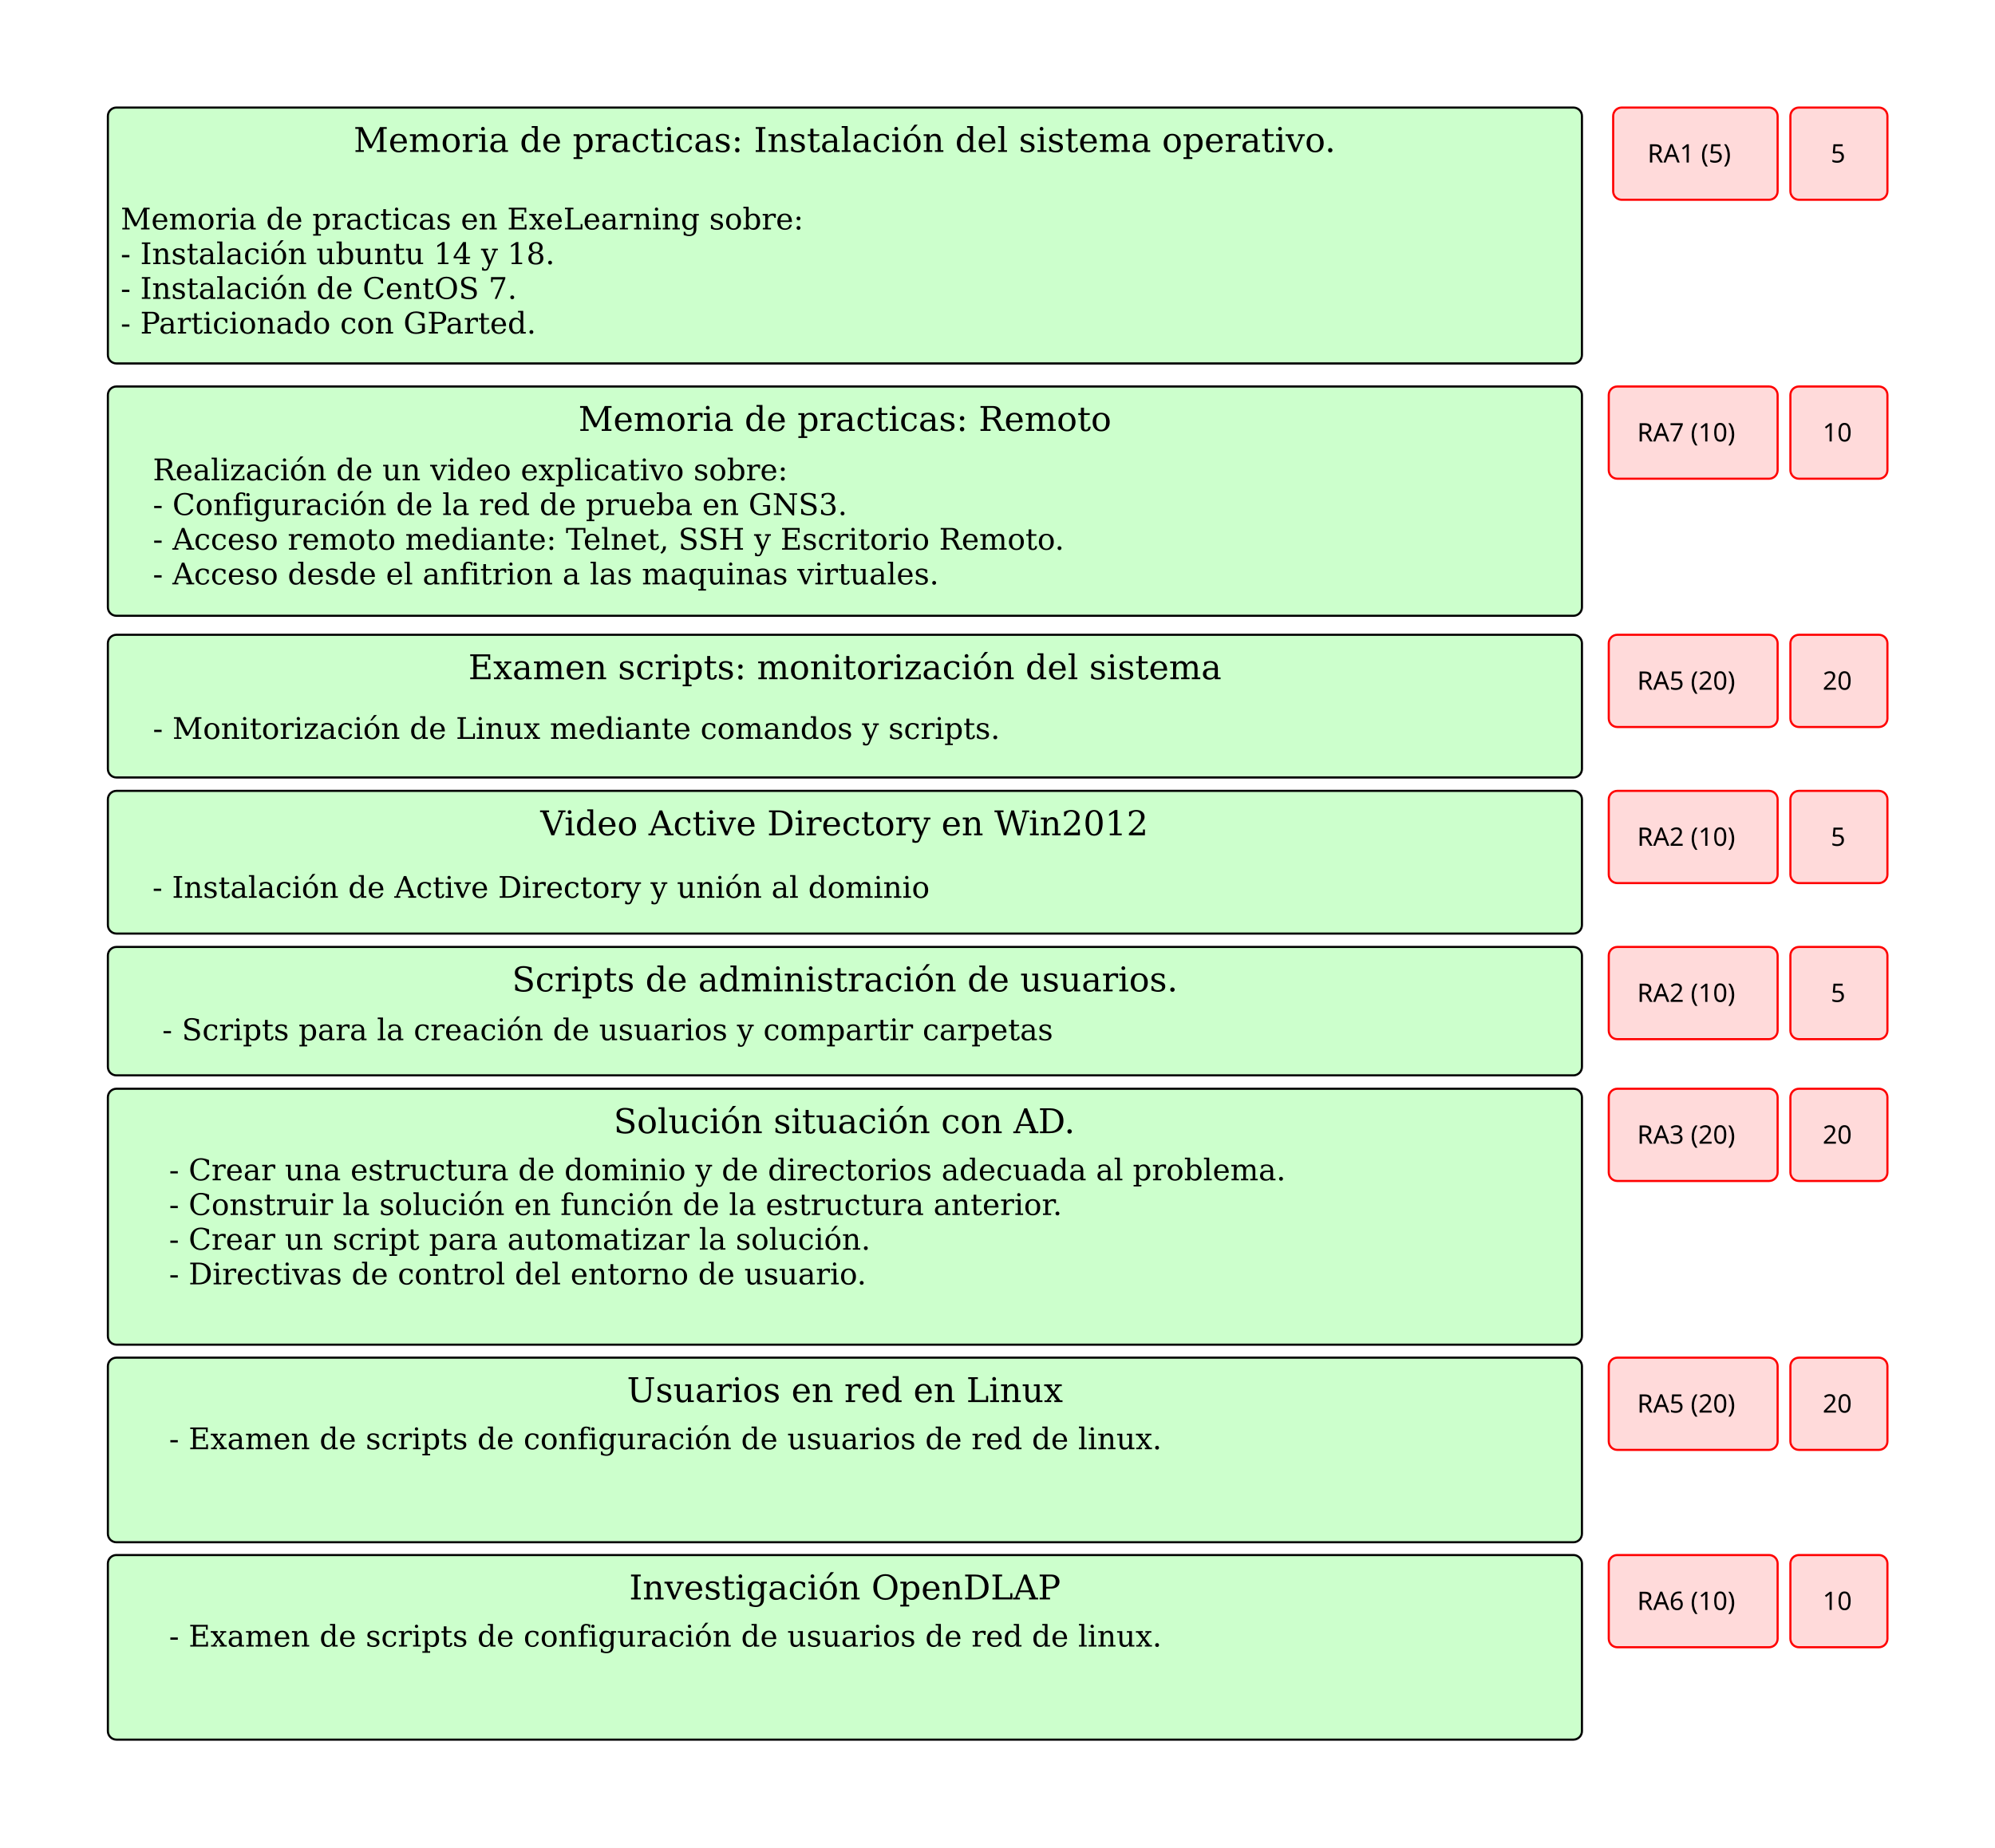
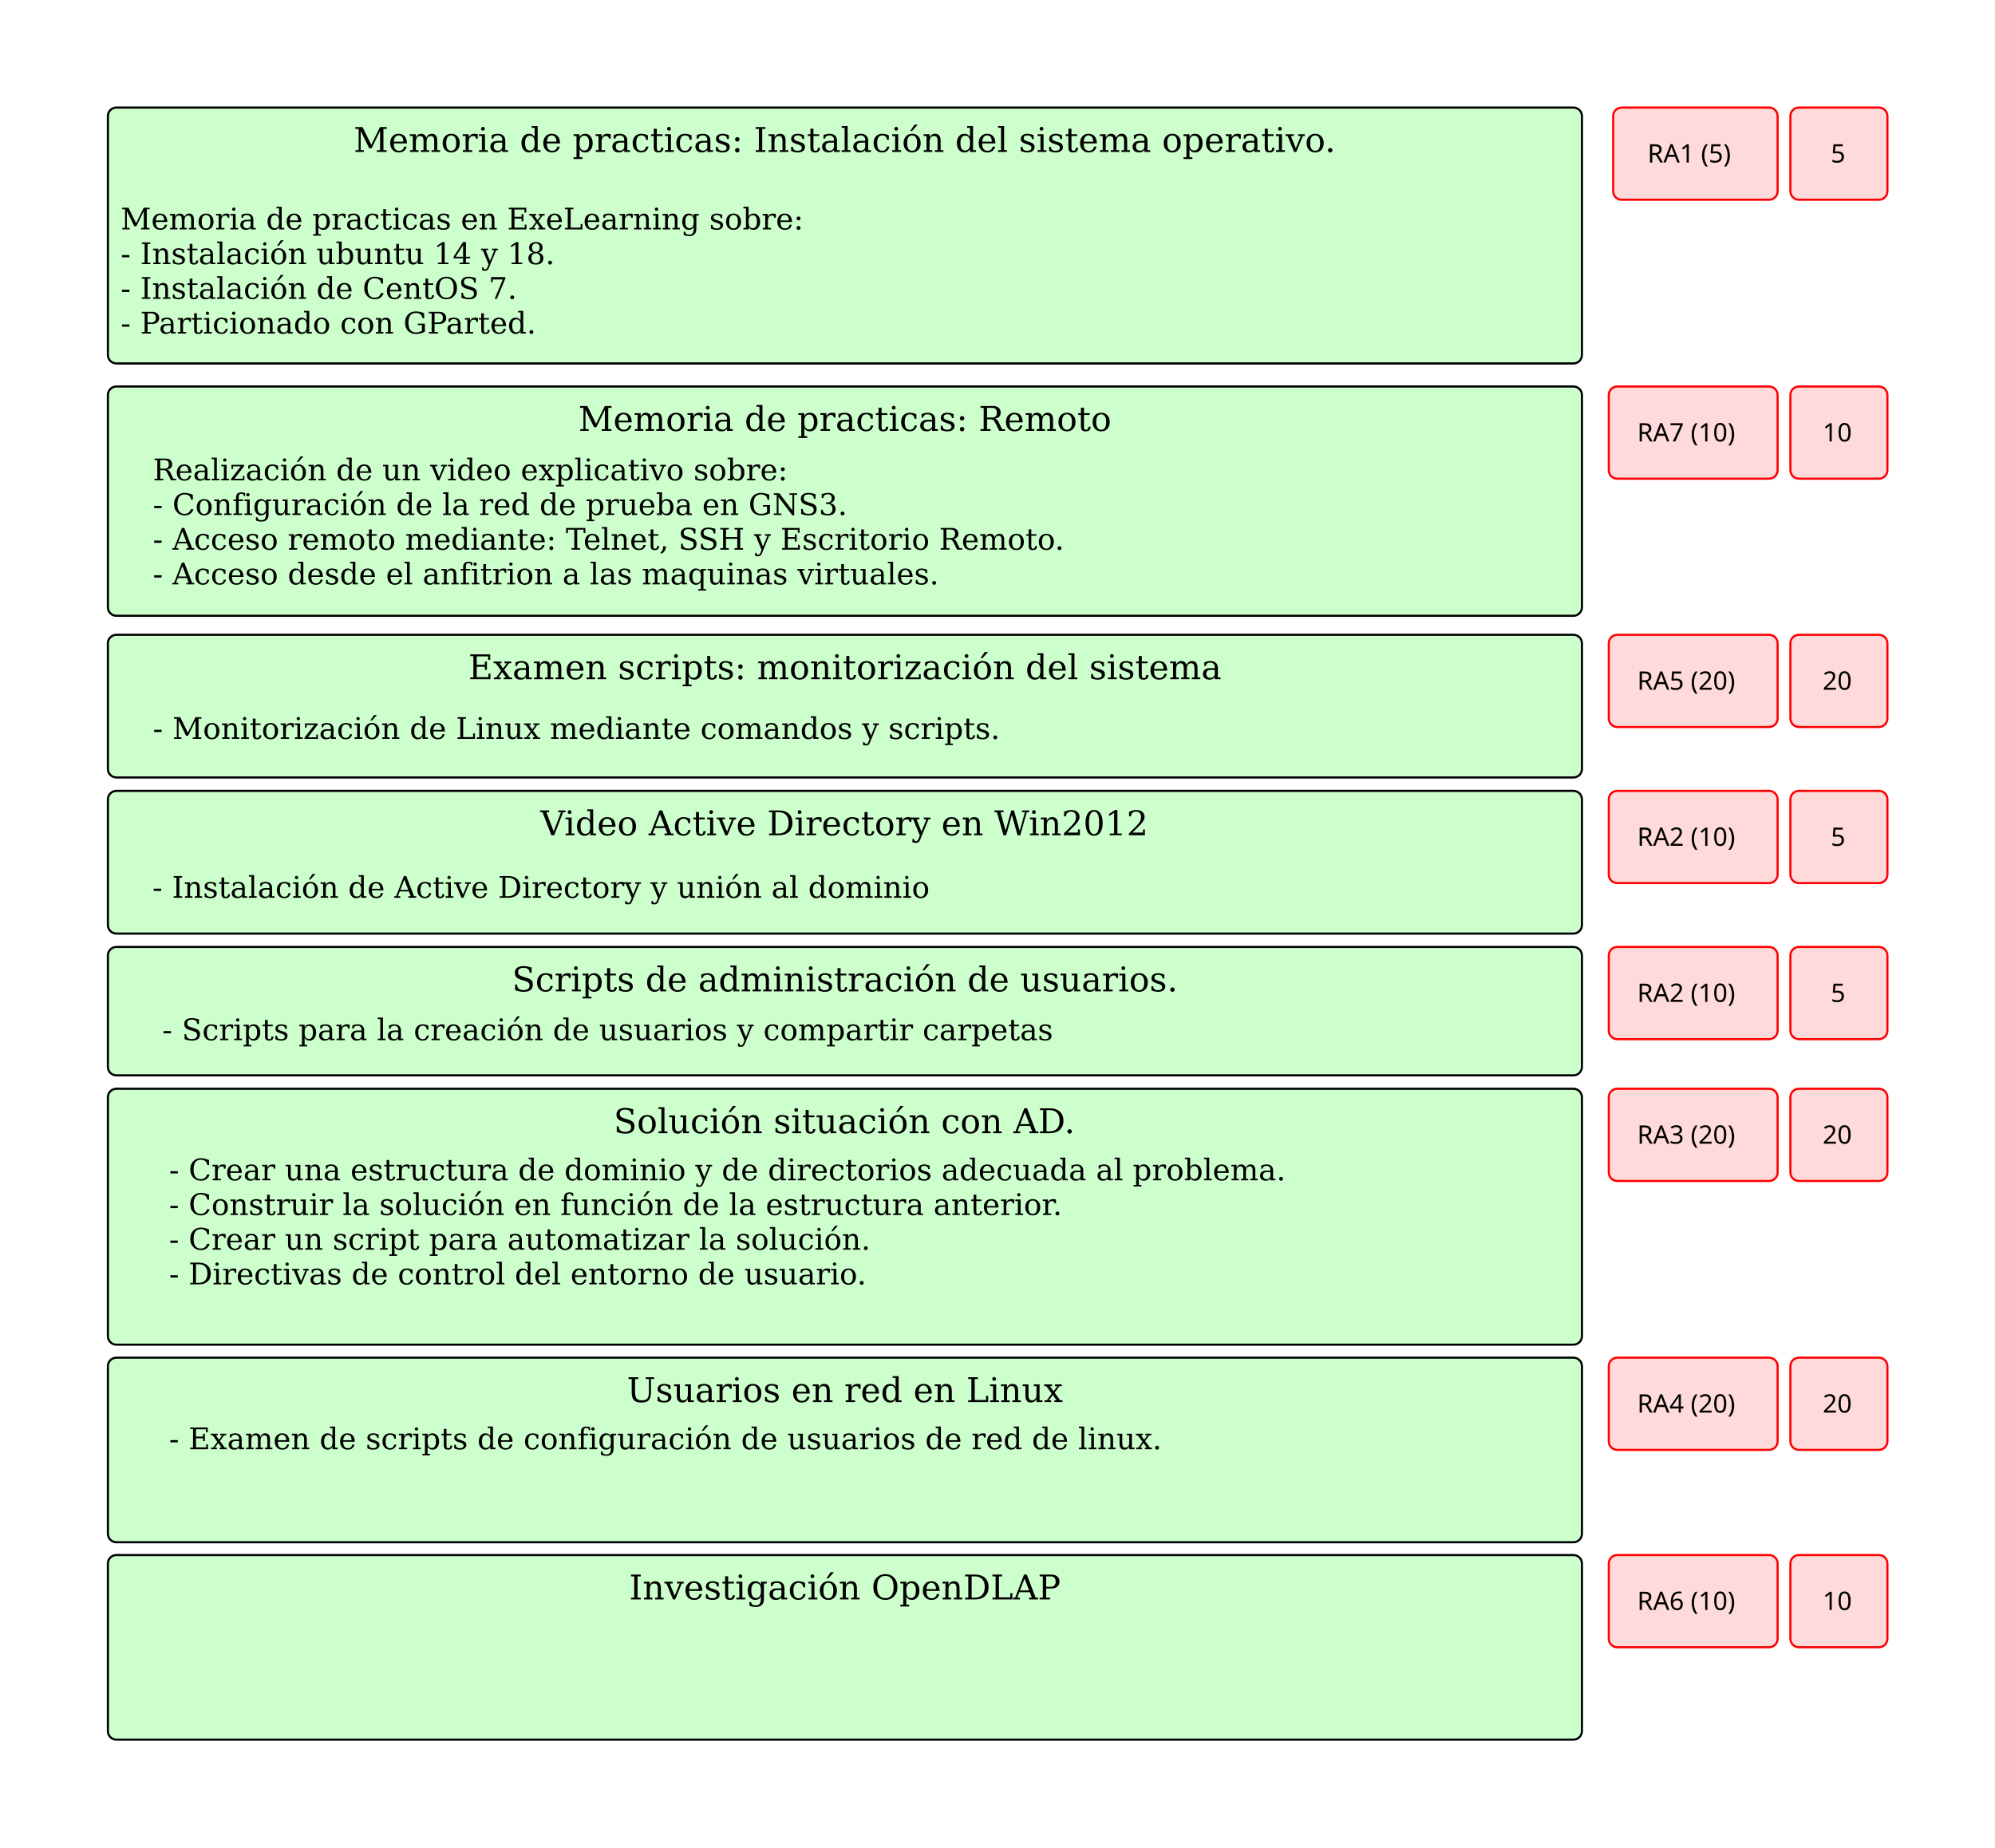
<svg xmlns="http://www.w3.org/2000/svg" fill-opacity="1" color-rendering="auto" color-interpolation="auto" text-rendering="auto" stroke="black" stroke-linecap="square" width="937" stroke-miterlimit="10" shape-rendering="auto" stroke-opacity="1" fill="black" stroke-dasharray="none" font-weight="normal" stroke-width="1" height="868" font-family="'Dialog'" font-style="normal" stroke-linejoin="miter" font-size="12px" stroke-dashoffset="0" image-rendering="auto">
  <defs id="genericDefs" />
  <g>
    <defs id="defs1">
      <clipPath clipPathUnits="userSpaceOnUse" id="clipPath1">
        <path d="M0 0 L937 0 L937 868 L0 868 L0 0 Z" />
      </clipPath>
      <clipPath clipPathUnits="userSpaceOnUse" id="clipPath2">
        <path d="M207 105 L1144 105 L1144 973 L207 973 L207 105 Z" />
      </clipPath>
    </defs>
    <g fill="white" text-rendering="geometricPrecision" shape-rendering="geometricPrecision" transform="translate(-207,-105)" stroke="white">
      <rect x="207" width="937" height="868" y="105" clip-path="url(#clipPath2)" stroke="none" />
    </g>
    <g transform="matrix(1,0,0,1,-207,-105)" fill-opacity="0.145" fill="rgb(255,0,0)" text-rendering="geometricPrecision" shape-rendering="geometricPrecision" stroke="rgb(255,0,0)" stroke-opacity="0.145">
      <rect x="964.666" y="155.518" clip-path="url(#clipPath2)" width="77.237" rx="4" ry="4" height="43.315" stroke="none" />
    </g>
    <g stroke-linecap="butt" transform="matrix(1,0,0,1,-207,-105)" fill="red" text-rendering="geometricPrecision" shape-rendering="geometricPrecision" stroke="red" stroke-miterlimit="1.45">
      <rect x="964.666" y="155.518" clip-path="url(#clipPath2)" fill="none" width="77.237" rx="4" ry="4" height="43.315" />
      <text x="980.787" y="181.329" clip-path="url(#clipPath2)" fill="black" font-family="sans-serif" stroke="none" xml:space="preserve">RA1 (5)</text>
    </g>
    <g transform="matrix(1,0,0,1,-207,-105)" fill-opacity="0.145" fill="rgb(255,0,0)" text-rendering="geometricPrecision" shape-rendering="geometricPrecision" stroke="rgb(255,0,0)" stroke-opacity="0.145">
      <rect x="1047.903" y="155.518" clip-path="url(#clipPath2)" width="45.572" rx="4" ry="4" height="43.315" stroke="none" />
    </g>
    <g stroke-linecap="butt" transform="matrix(1,0,0,1,-207,-105)" fill="red" text-rendering="geometricPrecision" shape-rendering="geometricPrecision" stroke="red" stroke-miterlimit="1.45">
      <rect x="1047.903" y="155.518" clip-path="url(#clipPath2)" fill="none" width="45.572" rx="4" ry="4" height="43.315" />
      <text x="1066.871" y="181.329" clip-path="url(#clipPath2)" fill="black" font-family="sans-serif" stroke="none" xml:space="preserve">5</text>
    </g>
    <g fill="rgb(204,255,204)" text-rendering="geometricPrecision" shape-rendering="geometricPrecision" transform="matrix(1,0,0,1,-207,-105)" stroke="rgb(204,255,204)">
      <rect x="257.672" y="286.541" clip-path="url(#clipPath2)" width="692.328" rx="4" ry="4" height="107.704" stroke="none" />
    </g>
    <g font-size="16px" stroke-linecap="butt" transform="matrix(1,0,0,1,-207,-105)" text-rendering="geometricPrecision" font-family="'DejaVu Serif'" shape-rendering="geometricPrecision" stroke-miterlimit="1.45">
      <text x="478.66" xml:space="preserve" y="307.392" clip-path="url(#clipPath2)" stroke="none">Memoria de practicas: Remoto</text>
      <rect x="257.672" y="286.541" clip-path="url(#clipPath2)" fill="none" width="692.328" rx="4" ry="4" height="107.704" />
      <text x="278.8" xml:space="preserve" font-size="14px" y="330.597" clip-path="url(#clipPath2)" stroke="none">Realización de un video explicativo sobre:</text>
      <text x="278.8" xml:space="preserve" font-size="14px" y="346.894" clip-path="url(#clipPath2)" stroke="none">- Configuración de la red de prueba en GNS3.</text>
      <text x="278.8" xml:space="preserve" font-size="14px" y="363.191" clip-path="url(#clipPath2)" stroke="none">- Acceso remoto mediante: Telnet, SSH y Escritorio Remoto.</text>
      <text x="278.8" xml:space="preserve" font-size="14px" y="379.488" clip-path="url(#clipPath2)" stroke="none">- Acceso desde el anfitrion a las maquinas virtuales.</text>
    </g>
    <g transform="matrix(1,0,0,1,-207,-105)" fill-opacity="0.145" fill="rgb(255,0,0)" text-rendering="geometricPrecision" shape-rendering="geometricPrecision" stroke="rgb(255,0,0)" stroke-opacity="0.145">
      <rect x="962.597" y="286.541" clip-path="url(#clipPath2)" width="79.306" rx="4" ry="4" height="43.315" stroke="none" />
    </g>
    <g stroke-linecap="butt" transform="matrix(1,0,0,1,-207,-105)" fill="red" text-rendering="geometricPrecision" shape-rendering="geometricPrecision" stroke="red" stroke-miterlimit="1.45">
      <rect x="962.597" y="286.541" clip-path="url(#clipPath2)" fill="none" width="79.306" rx="4" ry="4" height="43.315" />
      <text x="975.936" y="312.353" clip-path="url(#clipPath2)" fill="black" font-family="sans-serif" stroke="none" xml:space="preserve">RA7 (10)</text>
    </g>
    <g transform="matrix(1,0,0,1,-207,-105)" fill-opacity="0.145" fill="rgb(255,0,0)" text-rendering="geometricPrecision" shape-rendering="geometricPrecision" stroke="rgb(255,0,0)" stroke-opacity="0.145">
      <rect x="1047.903" y="286.541" clip-path="url(#clipPath2)" width="45.572" rx="4" ry="4" height="43.315" stroke="none" />
    </g>
    <g stroke-linecap="butt" transform="matrix(1,0,0,1,-207,-105)" fill="red" text-rendering="geometricPrecision" shape-rendering="geometricPrecision" stroke="red" stroke-miterlimit="1.45">
      <rect x="1047.903" y="286.541" clip-path="url(#clipPath2)" fill="none" width="45.572" rx="4" ry="4" height="43.315" />
      <text x="1063.054" y="312.353" clip-path="url(#clipPath2)" fill="black" font-family="sans-serif" stroke="none" xml:space="preserve">10</text>
    </g>
    <g fill="rgb(204,255,204)" text-rendering="geometricPrecision" shape-rendering="geometricPrecision" transform="matrix(1,0,0,1,-207,-105)" stroke="rgb(204,255,204)">
      <rect x="257.672" y="155.518" clip-path="url(#clipPath2)" width="692.328" rx="4" ry="4" height="120.204" stroke="none" />
    </g>
    <g font-size="16px" stroke-linecap="butt" transform="matrix(1,0,0,1,-207,-105)" text-rendering="geometricPrecision" font-family="'DejaVu Serif'" shape-rendering="geometricPrecision" stroke-miterlimit="1.45">
      <text x="373.078" xml:space="preserve" y="176.369" clip-path="url(#clipPath2)" stroke="none">Memoria de practicas: Instalación del sistema operativo.</text>
      <rect x="257.672" y="155.518" clip-path="url(#clipPath2)" fill="none" width="692.328" rx="4" ry="4" height="120.204" />
      <text x="263.672" xml:space="preserve" font-size="14px" y="212.771" clip-path="url(#clipPath2)" stroke="none">Memoria de practicas en ExeLearning sobre:</text>
      <text x="263.672" xml:space="preserve" font-size="14px" y="229.068" clip-path="url(#clipPath2)" stroke="none">- Instalación ubuntu 14 y 18.</text>
      <text x="263.672" xml:space="preserve" font-size="14px" y="245.365" clip-path="url(#clipPath2)" stroke="none">- Instalación de CentOS 7.</text>
      <text x="263.672" xml:space="preserve" font-size="14px" y="261.662" clip-path="url(#clipPath2)" stroke="none">- Particionado con GParted.</text>
    </g>
    <g fill="rgb(204,255,204)" text-rendering="geometricPrecision" shape-rendering="geometricPrecision" transform="matrix(1,0,0,1,-207,-105)" stroke="rgb(204,255,204)">
      <rect x="257.672" y="403.17" clip-path="url(#clipPath2)" width="692.328" rx="4" ry="4" height="67.023" stroke="none" />
    </g>
    <g font-size="16px" stroke-linecap="butt" transform="matrix(1,0,0,1,-207,-105)" text-rendering="geometricPrecision" font-family="'DejaVu Serif'" shape-rendering="geometricPrecision" stroke-miterlimit="1.45">
      <text x="426.957" xml:space="preserve" y="424.022" clip-path="url(#clipPath2)" stroke="none">Examen scripts: monitorización del sistema</text>
      <rect x="257.672" y="403.17" clip-path="url(#clipPath2)" fill="none" width="692.328" rx="4" ry="4" height="67.023" />
    </g>
    <g transform="matrix(1,0,0,1,-207,-105)" fill-opacity="0.145" fill="rgb(255,0,0)" text-rendering="geometricPrecision" shape-rendering="geometricPrecision" stroke="rgb(255,0,0)" stroke-opacity="0.145">
      <rect x="962.597" y="403.17" clip-path="url(#clipPath2)" width="79.306" rx="4" ry="4" height="43.315" stroke="none" />
    </g>
    <g stroke-linecap="butt" transform="matrix(1,0,0,1,-207,-105)" fill="red" text-rendering="geometricPrecision" shape-rendering="geometricPrecision" stroke="red" stroke-miterlimit="1.45">
      <rect x="962.597" y="403.17" clip-path="url(#clipPath2)" fill="none" width="79.306" rx="4" ry="4" height="43.315" />
      <text x="975.936" y="428.982" clip-path="url(#clipPath2)" fill="black" font-family="sans-serif" stroke="none" xml:space="preserve">RA5 (20)</text>
    </g>
    <g transform="matrix(1,0,0,1,-207,-105)" fill-opacity="0.145" fill="rgb(255,0,0)" text-rendering="geometricPrecision" shape-rendering="geometricPrecision" stroke="rgb(255,0,0)" stroke-opacity="0.145">
      <rect x="1047.903" y="403.17" clip-path="url(#clipPath2)" width="45.572" rx="4" ry="4" height="43.315" stroke="none" />
    </g>
    <g stroke-linecap="butt" transform="matrix(1,0,0,1,-207,-105)" fill="red" text-rendering="geometricPrecision" shape-rendering="geometricPrecision" stroke="red" stroke-miterlimit="1.45">
      <rect x="1047.903" y="403.17" clip-path="url(#clipPath2)" fill="none" width="45.572" rx="4" ry="4" height="43.315" />
      <text x="1063.054" y="428.982" clip-path="url(#clipPath2)" fill="black" font-family="sans-serif" stroke="none" xml:space="preserve">20</text>
    </g>
    <g font-size="14px" stroke-linecap="butt" transform="matrix(1,0,0,1,-207,-105)" text-rendering="geometricPrecision" font-family="'DejaVu Serif'" shape-rendering="geometricPrecision" stroke-miterlimit="1.45">
      <text x="278.8" xml:space="preserve" y="452.066" clip-path="url(#clipPath2)" stroke="none">- Monitorización de Linux mediante comandos y scripts.</text>
    </g>
    <g fill="rgb(204,255,204)" text-rendering="geometricPrecision" shape-rendering="geometricPrecision" transform="matrix(1,0,0,1,-207,-105)" stroke="rgb(204,255,204)">
      <rect x="257.672" y="476.485" clip-path="url(#clipPath2)" width="692.328" rx="4" ry="4" height="67.023" stroke="none" />
    </g>
    <g font-size="16px" stroke-linecap="butt" transform="matrix(1,0,0,1,-207,-105)" text-rendering="geometricPrecision" font-family="'DejaVu Serif'" shape-rendering="geometricPrecision" stroke-miterlimit="1.45">
      <text x="460.805" xml:space="preserve" y="497.336" clip-path="url(#clipPath2)" stroke="none">Video Active Directory en Win2012</text>
      <rect x="257.672" y="476.485" clip-path="url(#clipPath2)" fill="none" width="692.328" rx="4" ry="4" height="67.023" />
    </g>
    <g transform="matrix(1,0,0,1,-207,-105)" fill-opacity="0.145" fill="rgb(255,0,0)" text-rendering="geometricPrecision" shape-rendering="geometricPrecision" stroke="rgb(255,0,0)" stroke-opacity="0.145">
      <rect x="962.597" y="476.485" clip-path="url(#clipPath2)" width="79.306" rx="4" ry="4" height="43.315" stroke="none" />
    </g>
    <g stroke-linecap="butt" transform="matrix(1,0,0,1,-207,-105)" fill="red" text-rendering="geometricPrecision" shape-rendering="geometricPrecision" stroke="red" stroke-miterlimit="1.45">
      <rect x="962.597" y="476.485" clip-path="url(#clipPath2)" fill="none" width="79.306" rx="4" ry="4" height="43.315" />
      <text x="975.936" y="502.296" clip-path="url(#clipPath2)" fill="black" font-family="sans-serif" stroke="none" xml:space="preserve">RA2 (10)</text>
    </g>
    <g transform="matrix(1,0,0,1,-207,-105)" fill-opacity="0.145" fill="rgb(255,0,0)" text-rendering="geometricPrecision" shape-rendering="geometricPrecision" stroke="rgb(255,0,0)" stroke-opacity="0.145">
      <rect x="1047.903" y="476.485" clip-path="url(#clipPath2)" width="45.572" rx="4" ry="4" height="43.315" stroke="none" />
    </g>
    <g stroke-linecap="butt" transform="matrix(1,0,0,1,-207,-105)" fill="red" text-rendering="geometricPrecision" shape-rendering="geometricPrecision" stroke="red" stroke-miterlimit="1.45">
      <rect x="1047.903" y="476.485" clip-path="url(#clipPath2)" fill="none" width="45.572" rx="4" ry="4" height="43.315" />
      <text x="1066.871" y="502.296" clip-path="url(#clipPath2)" fill="black" font-family="sans-serif" stroke="none" xml:space="preserve">5</text>
    </g>
    <g fill="rgb(204,255,204)" text-rendering="geometricPrecision" shape-rendering="geometricPrecision" transform="matrix(1,0,0,1,-207,-105)" stroke="rgb(204,255,204)">
      <rect x="257.672" y="549.799" clip-path="url(#clipPath2)" width="692.328" rx="4" ry="4" height="60.315" stroke="none" />
    </g>
    <g font-size="16px" stroke-linecap="butt" transform="matrix(1,0,0,1,-207,-105)" text-rendering="geometricPrecision" font-family="'DejaVu Serif'" shape-rendering="geometricPrecision" stroke-miterlimit="1.45">
      <text x="447.473" xml:space="preserve" y="570.651" clip-path="url(#clipPath2)" stroke="none">Scripts de administración de usuarios.</text>
      <rect x="257.672" y="549.799" clip-path="url(#clipPath2)" fill="none" width="692.328" rx="4" ry="4" height="60.315" />
    </g>
    <g transform="matrix(1,0,0,1,-207,-105)" fill-opacity="0.145" fill="rgb(255,0,0)" text-rendering="geometricPrecision" shape-rendering="geometricPrecision" stroke="rgb(255,0,0)" stroke-opacity="0.145">
      <rect x="962.597" y="549.799" clip-path="url(#clipPath2)" width="79.306" rx="4" ry="4" height="43.315" stroke="none" />
    </g>
    <g stroke-linecap="butt" transform="matrix(1,0,0,1,-207,-105)" fill="red" text-rendering="geometricPrecision" shape-rendering="geometricPrecision" stroke="red" stroke-miterlimit="1.45">
      <rect x="962.597" y="549.799" clip-path="url(#clipPath2)" fill="none" width="79.306" rx="4" ry="4" height="43.315" />
      <text x="975.936" y="575.611" clip-path="url(#clipPath2)" fill="black" font-family="sans-serif" stroke="none" xml:space="preserve">RA2 (10)</text>
    </g>
    <g transform="matrix(1,0,0,1,-207,-105)" fill-opacity="0.145" fill="rgb(255,0,0)" text-rendering="geometricPrecision" shape-rendering="geometricPrecision" stroke="rgb(255,0,0)" stroke-opacity="0.145">
      <rect x="1047.903" y="549.799" clip-path="url(#clipPath2)" width="45.572" rx="4" ry="4" height="43.315" stroke="none" />
    </g>
    <g stroke-linecap="butt" transform="matrix(1,0,0,1,-207,-105)" fill="red" text-rendering="geometricPrecision" shape-rendering="geometricPrecision" stroke="red" stroke-miterlimit="1.45">
      <rect x="1047.903" y="549.799" clip-path="url(#clipPath2)" fill="none" width="45.572" rx="4" ry="4" height="43.315" />
      <text x="1066.871" y="575.611" clip-path="url(#clipPath2)" fill="black" font-family="sans-serif" stroke="none" xml:space="preserve">5</text>
    </g>
    <g fill="rgb(204,255,204)" text-rendering="geometricPrecision" shape-rendering="geometricPrecision" transform="matrix(1,0,0,1,-207,-105)" stroke="rgb(204,255,204)">
      <rect x="257.672" y="616.405" clip-path="url(#clipPath2)" width="692.328" rx="4" ry="4" height="120.204" stroke="none" />
    </g>
    <g font-size="16px" stroke-linecap="butt" transform="matrix(1,0,0,1,-207,-105)" text-rendering="geometricPrecision" font-family="'DejaVu Serif'" shape-rendering="geometricPrecision" stroke-miterlimit="1.45">
      <text x="495.199" xml:space="preserve" y="637.256" clip-path="url(#clipPath2)" stroke="none">Solución situación con AD.</text>
      <rect x="257.672" y="616.405" clip-path="url(#clipPath2)" fill="none" width="692.328" rx="4" ry="4" height="120.204" />
    </g>
    <g transform="matrix(1,0,0,1,-207,-105)" fill-opacity="0.145" fill="rgb(255,0,0)" text-rendering="geometricPrecision" shape-rendering="geometricPrecision" stroke="rgb(255,0,0)" stroke-opacity="0.145">
      <rect x="962.597" y="616.405" clip-path="url(#clipPath2)" width="79.306" rx="4" ry="4" height="43.315" stroke="none" />
    </g>
    <g stroke-linecap="butt" transform="matrix(1,0,0,1,-207,-105)" fill="red" text-rendering="geometricPrecision" shape-rendering="geometricPrecision" stroke="red" stroke-miterlimit="1.45">
      <rect x="962.597" y="616.405" clip-path="url(#clipPath2)" fill="none" width="79.306" rx="4" ry="4" height="43.315" />
      <text x="975.936" y="642.216" clip-path="url(#clipPath2)" fill="black" font-family="sans-serif" stroke="none" xml:space="preserve">RA3 (20)</text>
    </g>
    <g transform="matrix(1,0,0,1,-207,-105)" fill-opacity="0.145" fill="rgb(255,0,0)" text-rendering="geometricPrecision" shape-rendering="geometricPrecision" stroke="rgb(255,0,0)" stroke-opacity="0.145">
      <rect x="1047.903" y="616.405" clip-path="url(#clipPath2)" width="45.572" rx="4" ry="4" height="43.315" stroke="none" />
    </g>
    <g stroke-linecap="butt" transform="matrix(1,0,0,1,-207,-105)" fill="red" text-rendering="geometricPrecision" shape-rendering="geometricPrecision" stroke="red" stroke-miterlimit="1.45">
      <rect x="1047.903" y="616.405" clip-path="url(#clipPath2)" fill="none" width="45.572" rx="4" ry="4" height="43.315" />
      <text x="1063.054" y="642.216" clip-path="url(#clipPath2)" fill="black" font-family="sans-serif" stroke="none" xml:space="preserve">20</text>
    </g>
    <g font-size="14px" stroke-linecap="butt" transform="matrix(1,0,0,1,-207,-105)" text-rendering="geometricPrecision" font-family="'DejaVu Serif'" shape-rendering="geometricPrecision" stroke-miterlimit="1.45">
      <text x="278.601" xml:space="preserve" y="526.697" clip-path="url(#clipPath2)" stroke="none">- Instalación de Active Directory y unión al dominio</text>
      <text x="283.201" xml:space="preserve" y="593.594" clip-path="url(#clipPath2)" stroke="none">- Scripts para la creación de usuarios y compartir carpetas</text>
      <text x="286.403" xml:space="preserve" y="659.4" clip-path="url(#clipPath2)" stroke="none">- Crear una estructura de dominio y de directorios adecuada al problema.</text>
      <text x="286.403" xml:space="preserve" y="675.697" clip-path="url(#clipPath2)" stroke="none">- Construir la solución en función de la estructura anterior.</text>
      <text x="286.403" xml:space="preserve" y="691.994" clip-path="url(#clipPath2)" stroke="none">- Crear un script para automatizar la solución.</text>
      <text x="286.403" xml:space="preserve" y="708.29" clip-path="url(#clipPath2)" stroke="none">- Directivas de control del entorno de usuario.</text>
    </g>
    <g fill="rgb(204,255,204)" text-rendering="geometricPrecision" shape-rendering="geometricPrecision" transform="matrix(1,0,0,1,-207,-105)" stroke="rgb(204,255,204)">
      <rect x="257.672" y="742.719" clip-path="url(#clipPath2)" width="692.328" rx="4" ry="4" height="86.704" stroke="none" />
    </g>
    <g font-size="16px" stroke-linecap="butt" transform="matrix(1,0,0,1,-207,-105)" text-rendering="geometricPrecision" font-family="'DejaVu Serif'" shape-rendering="geometricPrecision" stroke-miterlimit="1.45">
      <text x="501.449" xml:space="preserve" y="763.571" clip-path="url(#clipPath2)" stroke="none">Usuarios en red en Linux</text>
      <rect x="257.672" y="742.719" clip-path="url(#clipPath2)" fill="none" width="692.328" rx="4" ry="4" height="86.704" />
    </g>
    <g transform="matrix(1,0,0,1,-207,-105)" fill-opacity="0.145" fill="rgb(255,0,0)" text-rendering="geometricPrecision" shape-rendering="geometricPrecision" stroke="rgb(255,0,0)" stroke-opacity="0.145">
      <rect x="962.597" y="742.719" clip-path="url(#clipPath2)" width="79.306" rx="4" ry="4" height="43.315" stroke="none" />
    </g>
    <g stroke-linecap="butt" transform="matrix(1,0,0,1,-207,-105)" fill="red" text-rendering="geometricPrecision" shape-rendering="geometricPrecision" stroke="red" stroke-miterlimit="1.45">
      <rect x="962.597" y="742.719" clip-path="url(#clipPath2)" fill="none" width="79.306" rx="4" ry="4" height="43.315" />
-       <text x="975.936" y="768.531" clip-path="url(#clipPath2)" fill="black" font-family="sans-serif" stroke="none" xml:space="preserve">RA5 (20)</text>
+       <text x="975.936" y="768.531" clip-path="url(#clipPath2)" fill="black" font-family="sans-serif" stroke="none" xml:space="preserve">RA4 (20)</text>
    </g>
    <g transform="matrix(1,0,0,1,-207,-105)" fill-opacity="0.145" fill="rgb(255,0,0)" text-rendering="geometricPrecision" shape-rendering="geometricPrecision" stroke="rgb(255,0,0)" stroke-opacity="0.145">
      <rect x="1047.903" y="742.719" clip-path="url(#clipPath2)" width="45.572" rx="4" ry="4" height="43.315" stroke="none" />
    </g>
    <g stroke-linecap="butt" transform="matrix(1,0,0,1,-207,-105)" fill="red" text-rendering="geometricPrecision" shape-rendering="geometricPrecision" stroke="red" stroke-miterlimit="1.45">
      <rect x="1047.903" y="742.719" clip-path="url(#clipPath2)" fill="none" width="45.572" rx="4" ry="4" height="43.315" />
      <text x="1063.054" y="768.531" clip-path="url(#clipPath2)" fill="black" font-family="sans-serif" stroke="none" xml:space="preserve">20</text>
    </g>
    <g font-size="14px" stroke-linecap="butt" transform="matrix(1,0,0,1,-207,-105)" text-rendering="geometricPrecision" font-family="'DejaVu Serif'" shape-rendering="geometricPrecision" stroke-miterlimit="1.45">
      <text x="286.403" xml:space="preserve" y="785.714" clip-path="url(#clipPath2)" stroke="none">- Examen de scripts de configuración de usuarios de red de linux.</text>
    </g>
    <g fill="rgb(204,255,204)" text-rendering="geometricPrecision" shape-rendering="geometricPrecision" transform="matrix(1,0,0,1,-207,-105)" stroke="rgb(204,255,204)">
      <rect x="257.672" y="835.424" clip-path="url(#clipPath2)" width="692.328" rx="4" ry="4" height="86.704" stroke="none" />
    </g>
    <g font-size="16px" stroke-linecap="butt" transform="matrix(1,0,0,1,-207,-105)" text-rendering="geometricPrecision" font-family="'DejaVu Serif'" shape-rendering="geometricPrecision" stroke-miterlimit="1.45">
      <text x="502.496" xml:space="preserve" y="856.275" clip-path="url(#clipPath2)" stroke="none">Investigación OpenDLAP</text>
      <rect x="257.672" y="835.424" clip-path="url(#clipPath2)" fill="none" width="692.328" rx="4" ry="4" height="86.704" />
    </g>
    <g transform="matrix(1,0,0,1,-207,-105)" fill-opacity="0.145" fill="rgb(255,0,0)" text-rendering="geometricPrecision" shape-rendering="geometricPrecision" stroke="rgb(255,0,0)" stroke-opacity="0.145">
      <rect x="962.597" y="835.424" clip-path="url(#clipPath2)" width="79.306" rx="4" ry="4" height="43.315" stroke="none" />
    </g>
    <g stroke-linecap="butt" transform="matrix(1,0,0,1,-207,-105)" fill="red" text-rendering="geometricPrecision" shape-rendering="geometricPrecision" stroke="red" stroke-miterlimit="1.45">
      <rect x="962.597" y="835.424" clip-path="url(#clipPath2)" fill="none" width="79.306" rx="4" ry="4" height="43.315" />
      <text x="975.936" y="861.235" clip-path="url(#clipPath2)" fill="black" font-family="sans-serif" stroke="none" xml:space="preserve">RA6 (10)</text>
    </g>
    <g transform="matrix(1,0,0,1,-207,-105)" fill-opacity="0.145" fill="rgb(255,0,0)" text-rendering="geometricPrecision" shape-rendering="geometricPrecision" stroke="rgb(255,0,0)" stroke-opacity="0.145">
      <rect x="1047.903" y="835.424" clip-path="url(#clipPath2)" width="45.572" rx="4" ry="4" height="43.315" stroke="none" />
    </g>
    <g stroke-linecap="butt" transform="matrix(1,0,0,1,-207,-105)" fill="red" text-rendering="geometricPrecision" shape-rendering="geometricPrecision" stroke="red" stroke-miterlimit="1.45">
      <rect x="1047.903" y="835.424" clip-path="url(#clipPath2)" fill="none" width="45.572" rx="4" ry="4" height="43.315" />
      <text x="1063.054" y="861.235" clip-path="url(#clipPath2)" fill="black" font-family="sans-serif" stroke="none" xml:space="preserve">10</text>
    </g>
-     <g font-size="14px" stroke-linecap="butt" transform="matrix(1,0,0,1,-207,-105)" text-rendering="geometricPrecision" font-family="'DejaVu Serif'" shape-rendering="geometricPrecision" stroke-miterlimit="1.45">
-       <text x="286.403" xml:space="preserve" y="878.419" clip-path="url(#clipPath2)" stroke="none">- Examen de scripts de configuración de usuarios de red de linux.</text>
-     </g>
  </g>
</svg>
